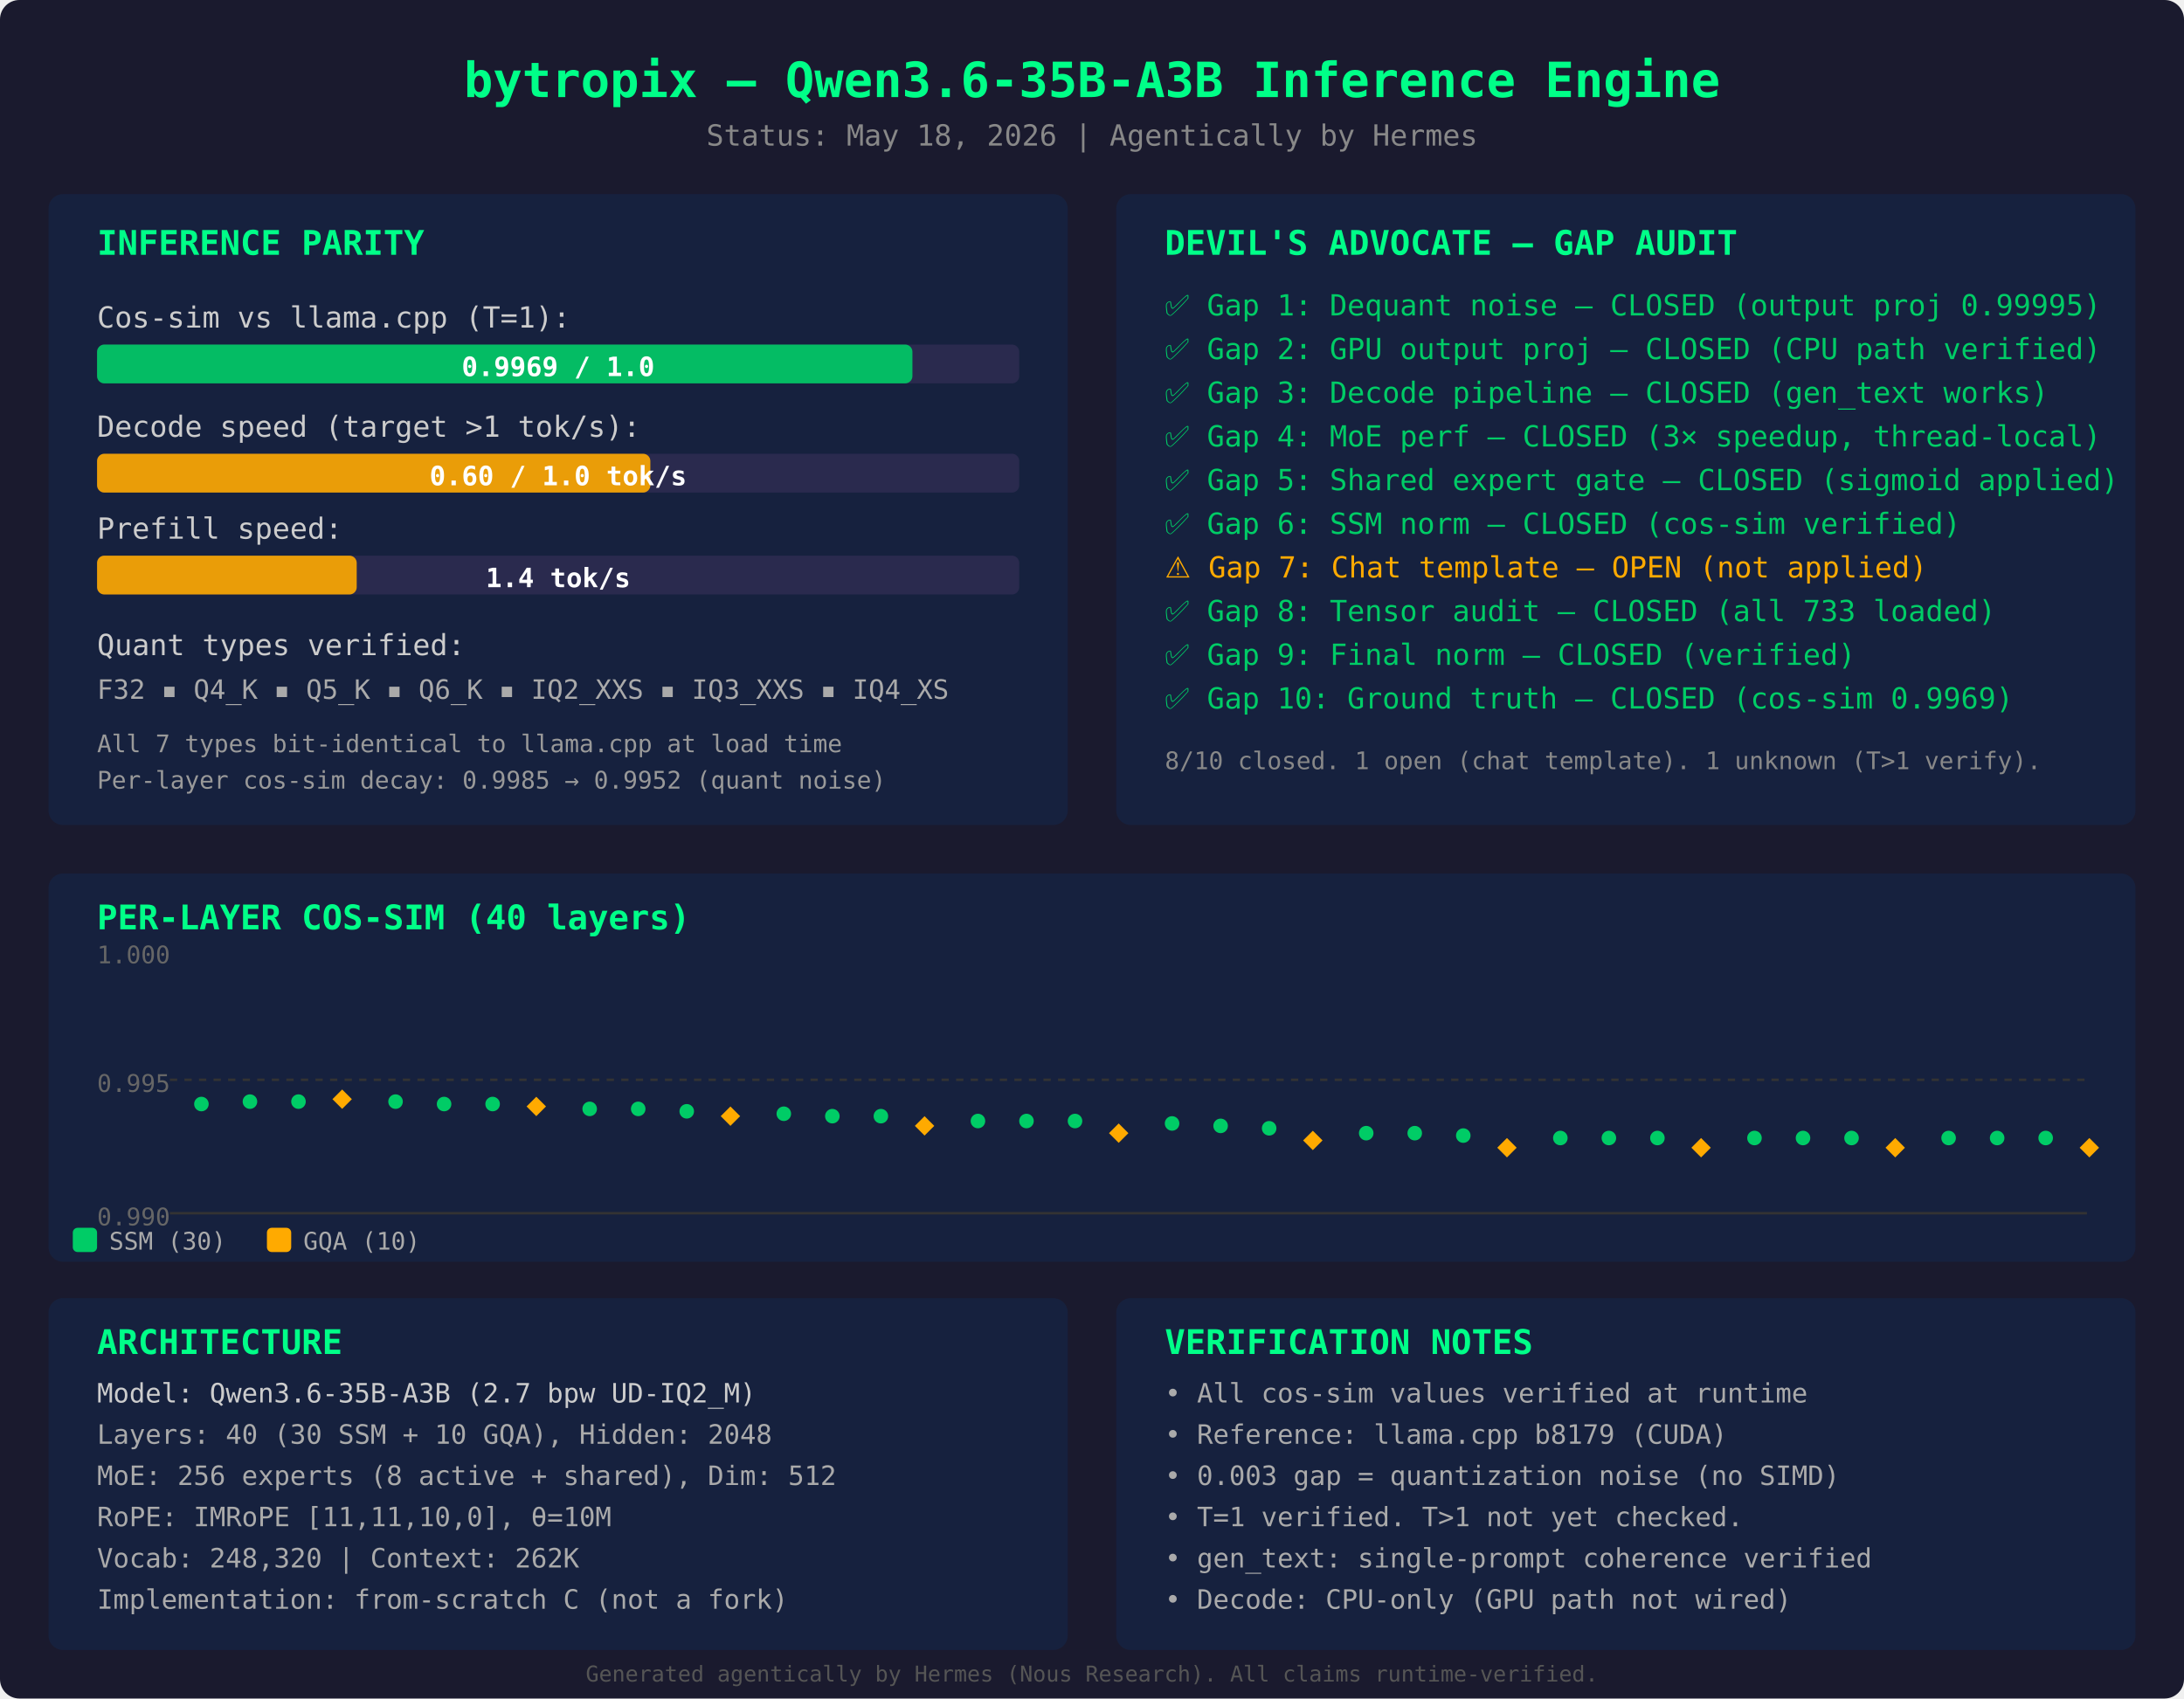
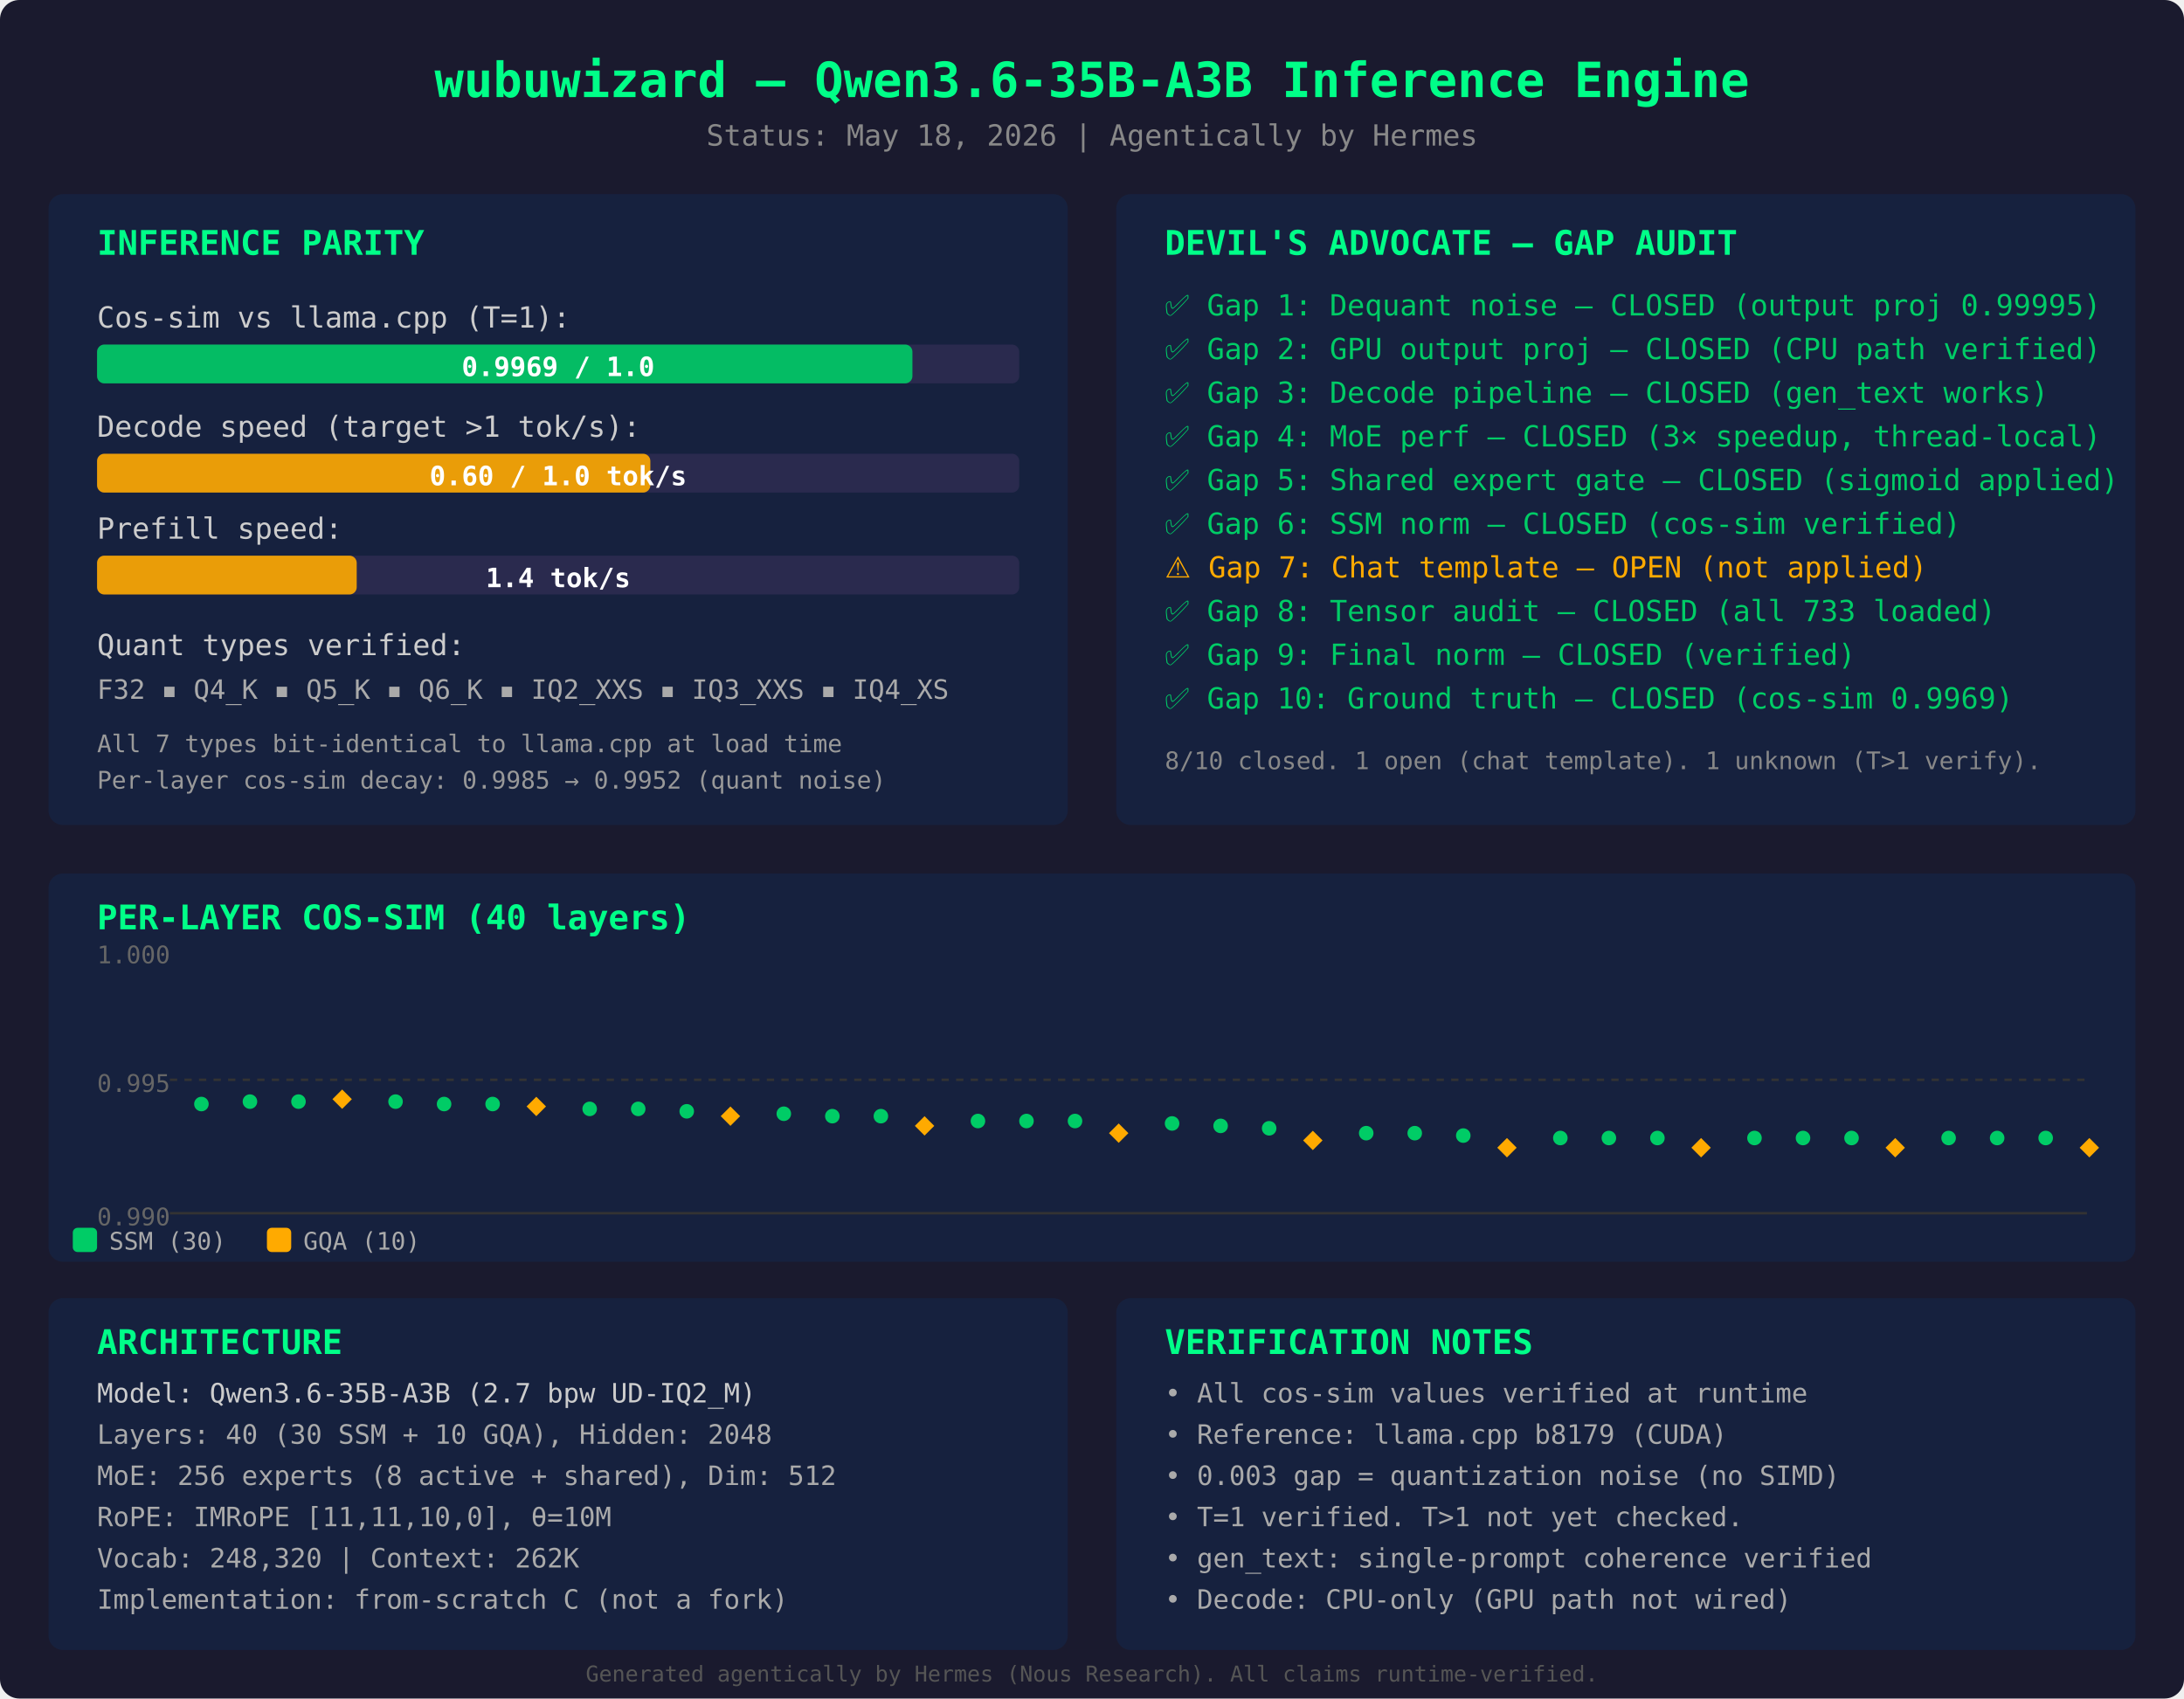
<svg xmlns="http://www.w3.org/2000/svg" viewBox="0 0 900 700" font-family="monospace">
  <rect width="900" height="700" fill="#1a1a2e" rx="8" />
  <text x="450" y="40" text-anchor="middle" fill="#00ff88" font-size="20" font-weight="bold">
-     bytropix — Qwen3.6-35B-A3B Inference Engine
+     wubuwizard — Qwen3.6-35B-A3B Inference Engine
  </text>
  <text x="450" y="60" text-anchor="middle" fill="#888" font-size="12">
    Status: May 18, 2026 | Agentically by Hermes
  </text>
  <rect x="20" y="80" width="420" height="260" fill="#16213e" rx="6" />
  <text x="40" y="105" fill="#00ff88" font-size="14" font-weight="bold">INFERENCE PARITY</text>
  <text x="40" y="135" fill="#ccc" font-size="12">Cos-sim vs llama.cpp (T=1):</text>
  <rect x="40" y="142" width="380" height="16" fill="#2a2a4e" rx="3" />
  <rect x="40" y="142" width="336" height="16" fill="#00cc66" rx="3" opacity="0.9" />
  <text x="230" y="155" text-anchor="middle" fill="#fff" font-size="11" font-weight="bold">0.9969 / 1.0</text>
  <text x="40" y="180" fill="#ccc" font-size="12">Decode speed (target &gt;1 tok/s):</text>
  <rect x="40" y="187" width="380" height="16" fill="#2a2a4e" rx="3" />
  <rect x="40" y="187" width="228" height="16" fill="#ffaa00" rx="3" opacity="0.9" />
  <text x="230" y="200" text-anchor="middle" fill="#fff" font-size="11" font-weight="bold">0.60 / 1.0 tok/s</text>
  <text x="40" y="222" fill="#ccc" font-size="12">Prefill speed:</text>
  <rect x="40" y="229" width="380" height="16" fill="#2a2a4e" rx="3" />
  <rect x="40" y="229" width="107" height="16" fill="#ffaa00" rx="3" opacity="0.9" />
  <text x="230" y="242" text-anchor="middle" fill="#fff" font-size="11" font-weight="bold">1.4 tok/s</text>
  <text x="40" y="270" fill="#ccc" font-size="12">Quant types verified:</text>
  <text x="40" y="288" fill="#aaa" font-size="11">F32 ▪ Q4_K ▪ Q5_K ▪ Q6_K ▪ IQ2_XXS ▪ IQ3_XXS ▪ IQ4_XS</text>
  <text x="40" y="310" fill="#999" font-size="10">All 7 types bit-identical to llama.cpp at load time</text>
  <text x="40" y="325" fill="#999" font-size="10">Per-layer cos-sim decay: 0.9985 → 0.9952 (quant noise)</text>
  <rect x="460" y="80" width="420" height="260" fill="#16213e" rx="6" />
  <text x="480" y="105" fill="#00ff88" font-size="14" font-weight="bold">DEVIL'S ADVOCATE — GAP AUDIT</text>
  <text x="480" y="130" fill="#00cc66" font-size="12">✅ Gap 1: Dequant noise — CLOSED (output proj 0.99995)</text>
  <text x="480" y="148" fill="#00cc66" font-size="12">✅ Gap 2: GPU output proj — CLOSED (CPU path verified)</text>
  <text x="480" y="166" fill="#00cc66" font-size="12">✅ Gap 3: Decode pipeline — CLOSED (gen_text works)</text>
  <text x="480" y="184" fill="#00cc66" font-size="12">✅ Gap 4: MoE perf — CLOSED (3× speedup, thread-local)</text>
  <text x="480" y="202" fill="#00cc66" font-size="12">✅ Gap 5: Shared expert gate — CLOSED (sigmoid applied)</text>
  <text x="480" y="220" fill="#00cc66" font-size="12">✅ Gap 6: SSM norm — CLOSED (cos-sim verified)</text>
  <text x="480" y="238" fill="#ffaa00" font-size="12">⚠️ Gap 7: Chat template — OPEN (not applied)</text>
  <text x="480" y="256" fill="#00cc66" font-size="12">✅ Gap 8: Tensor audit — CLOSED (all 733 loaded)</text>
  <text x="480" y="274" fill="#00cc66" font-size="12">✅ Gap 9: Final norm — CLOSED (verified)</text>
  <text x="480" y="292" fill="#00cc66" font-size="12">✅ Gap 10: Ground truth — CLOSED (cos-sim 0.9969)</text>
  <text x="480" y="317" fill="#888" font-size="10">8/10 closed. 1 open (chat template). 1 unknown (T&gt;1 verify).</text>
  <rect x="20" y="360" width="860" height="160" fill="#16213e" rx="6" />
  <text x="40" y="383" fill="#00ff88" font-size="14" font-weight="bold">PER-LAYER COS-SIM (40 layers)</text>
  <text x="40" y="505" fill="#666" font-size="10">0.990</text>
  <text x="40" y="450" fill="#666" font-size="10">0.995</text>
  <text x="40" y="397" fill="#666" font-size="10">1.000</text>
  <line x1="70" y1="500" x2="860" y2="500" stroke="#333" stroke-width="1" />
  <line x1="70" y1="445" x2="860" y2="445" stroke="#333" stroke-dasharray="3,3" stroke-width="1" />
  <circle cx="83" cy="455" r="3" fill="#00cc66" />
  <circle cx="103" cy="454" r="3" fill="#00cc66" />
  <circle cx="123" cy="454" r="3" fill="#00cc66" />
  <polygon points="141,449 145,453 141,457 137,453" fill="#ffaa00" />
  <circle cx="163" cy="454" r="3" fill="#00cc66" />
  <circle cx="183" cy="455" r="3" fill="#00cc66" />
  <circle cx="203" cy="455" r="3" fill="#00cc66" />
  <polygon points="221,452 225,456 221,460 217,456" fill="#ffaa00" />
  <circle cx="243" cy="457" r="3" fill="#00cc66" />
  <circle cx="263" cy="457" r="3" fill="#00cc66" />
  <circle cx="283" cy="458" r="3" fill="#00cc66" />
  <polygon points="301,456 305,460 301,464 297,460" fill="#ffaa00" />
  <circle cx="323" cy="459" r="3" fill="#00cc66" />
  <circle cx="343" cy="460" r="3" fill="#00cc66" />
  <circle cx="363" cy="460" r="3" fill="#00cc66" />
  <polygon points="381,460 385,464 381,468 377,464" fill="#ffaa00" />
  <circle cx="403" cy="462" r="3" fill="#00cc66" />
  <circle cx="423" cy="462" r="3" fill="#00cc66" />
  <circle cx="443" cy="462" r="3" fill="#00cc66" />
  <polygon points="461,463 465,467 461,471 457,467" fill="#ffaa00" />
  <circle cx="483" cy="463" r="3" fill="#00cc66" />
  <circle cx="503" cy="464" r="3" fill="#00cc66" />
  <circle cx="523" cy="465" r="3" fill="#00cc66" />
  <polygon points="541,466 545,470 541,474 537,470" fill="#ffaa00" />
  <circle cx="563" cy="467" r="3" fill="#00cc66" />
  <circle cx="583" cy="467" r="3" fill="#00cc66" />
  <circle cx="603" cy="468" r="3" fill="#00cc66" />
  <polygon points="621,469 625,473 621,477 617,473" fill="#ffaa00" />
  <circle cx="643" cy="469" r="3" fill="#00cc66" />
  <circle cx="663" cy="469" r="3" fill="#00cc66" />
  <circle cx="683" cy="469" r="3" fill="#00cc66" />
  <polygon points="701,469 705,473 701,477 697,473" fill="#ffaa00" />
  <circle cx="723" cy="469" r="3" fill="#00cc66" />
  <circle cx="743" cy="469" r="3" fill="#00cc66" />
  <circle cx="763" cy="469" r="3" fill="#00cc66" />
  <polygon points="781,469 785,473 781,477 777,473" fill="#ffaa00" />
  <circle cx="803" cy="469" r="3" fill="#00cc66" />
  <circle cx="823" cy="469" r="3" fill="#00cc66" />
  <circle cx="843" cy="469" r="3" fill="#00cc66" />
  <polygon points="861,469 865,473 861,477 857,473" fill="#ffaa00" />
  <rect x="30" y="506" width="10" height="10" fill="#00cc66" rx="2" />
  <text x="45" y="515" fill="#aaa" font-size="10">SSM (30)</text>
  <rect x="110" y="506" width="10" height="10" fill="#ffaa00" rx="2" />
  <text x="125" y="515" fill="#aaa" font-size="10">GQA (10)</text>
  <rect x="20" y="535" width="420" height="145" fill="#16213e" rx="6" />
  <text x="40" y="558" fill="#00ff88" font-size="14" font-weight="bold">ARCHITECTURE</text>
  <text x="40" y="578" fill="#ccc" font-size="11">Model: Qwen3.6-35B-A3B (2.7 bpw UD-IQ2_M)</text>
  <text x="40" y="595" fill="#aaa" font-size="11">Layers: 40 (30 SSM + 10 GQA), Hidden: 2048</text>
  <text x="40" y="612" fill="#aaa" font-size="11">MoE: 256 experts (8 active + shared), Dim: 512</text>
  <text x="40" y="629" fill="#aaa" font-size="11">RoPE: IMRoPE [11,11,10,0], θ=10M</text>
  <text x="40" y="646" fill="#aaa" font-size="11">Vocab: 248,320 | Context: 262K</text>
  <text x="40" y="663" fill="#aaa" font-size="11">Implementation: from-scratch C (not a fork)</text>
  <rect x="460" y="535" width="420" height="145" fill="#16213e" rx="6" />
  <text x="480" y="558" fill="#00ff88" font-size="14" font-weight="bold">VERIFICATION NOTES</text>
  <text x="480" y="578" fill="#aaa" font-size="11">• All cos-sim values verified at runtime</text>
  <text x="480" y="595" fill="#aaa" font-size="11">• Reference: llama.cpp b8179 (CUDA)</text>
  <text x="480" y="612" fill="#aaa" font-size="11">• 0.003 gap = quantization noise (no SIMD)</text>
  <text x="480" y="629" fill="#aaa" font-size="11">• T=1 verified. T&gt;1 not yet checked.</text>
  <text x="480" y="646" fill="#aaa" font-size="11">• gen_text: single-prompt coherence verified</text>
  <text x="480" y="663" fill="#aaa" font-size="11">• Decode: CPU-only (GPU path not wired)</text>
  <text x="450" y="693" text-anchor="middle" fill="#555" font-size="9">
    Generated agentically by Hermes (Nous Research). All claims runtime-verified.
  </text>
</svg>
